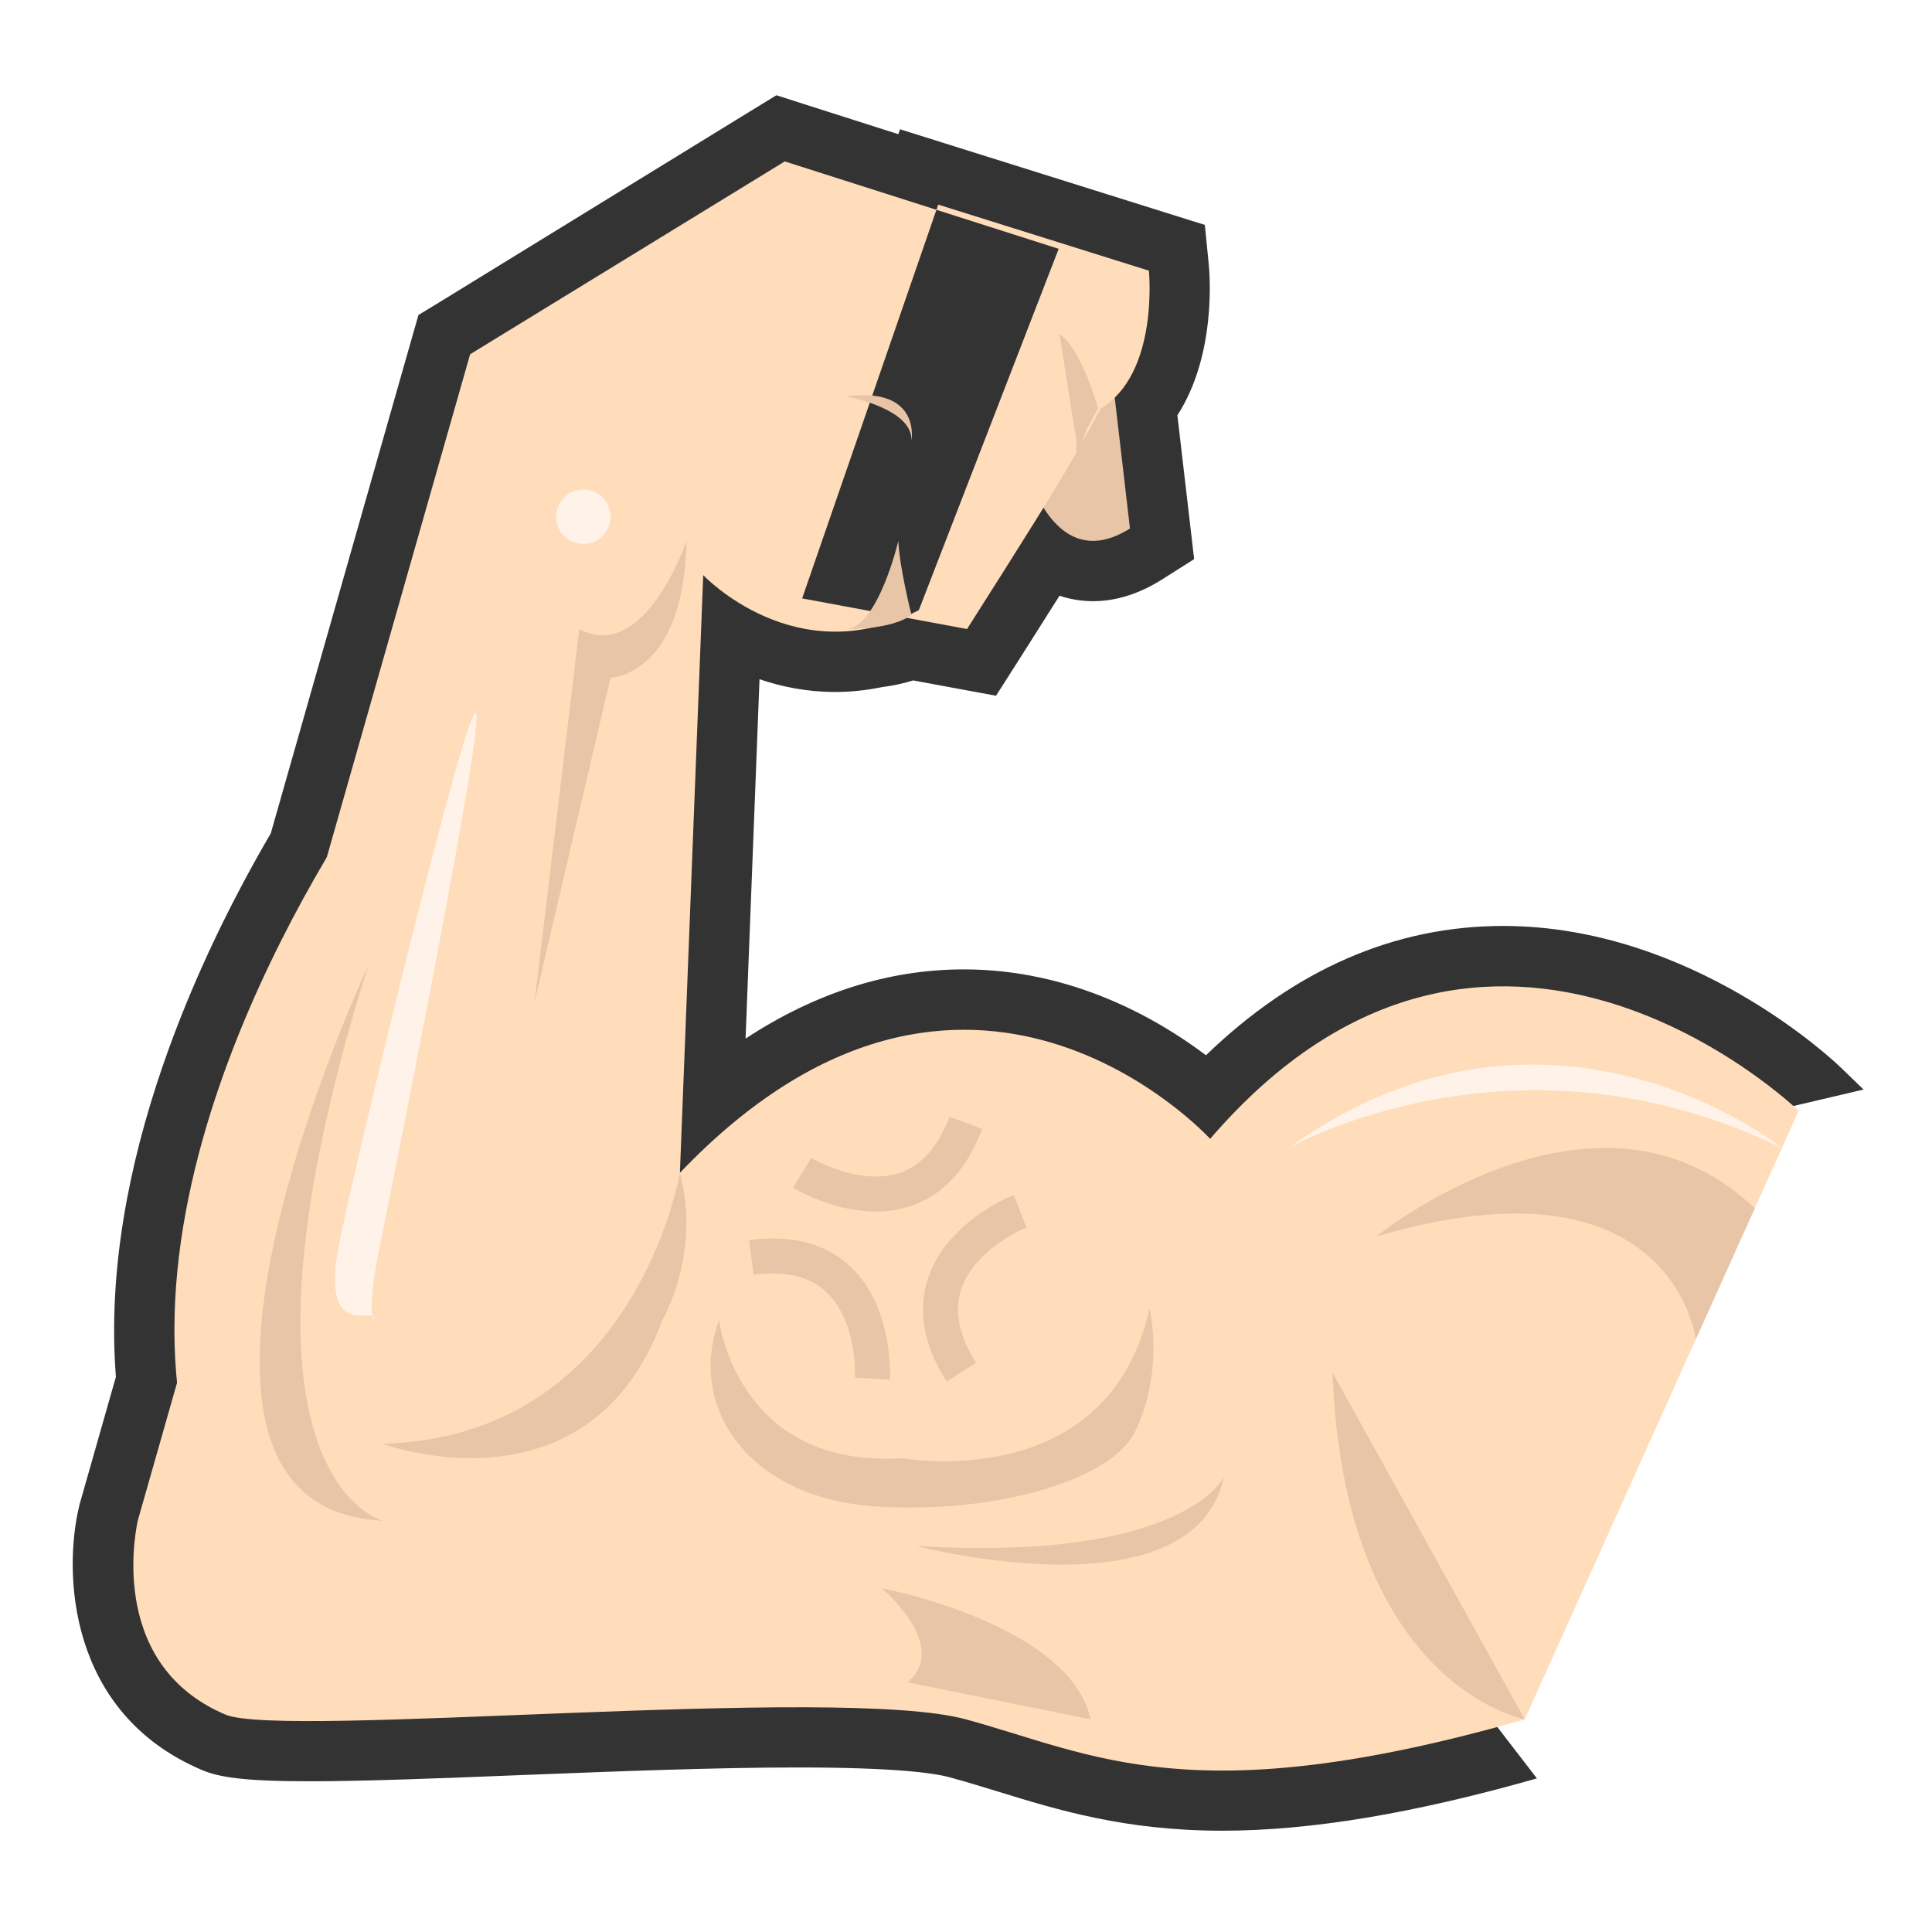
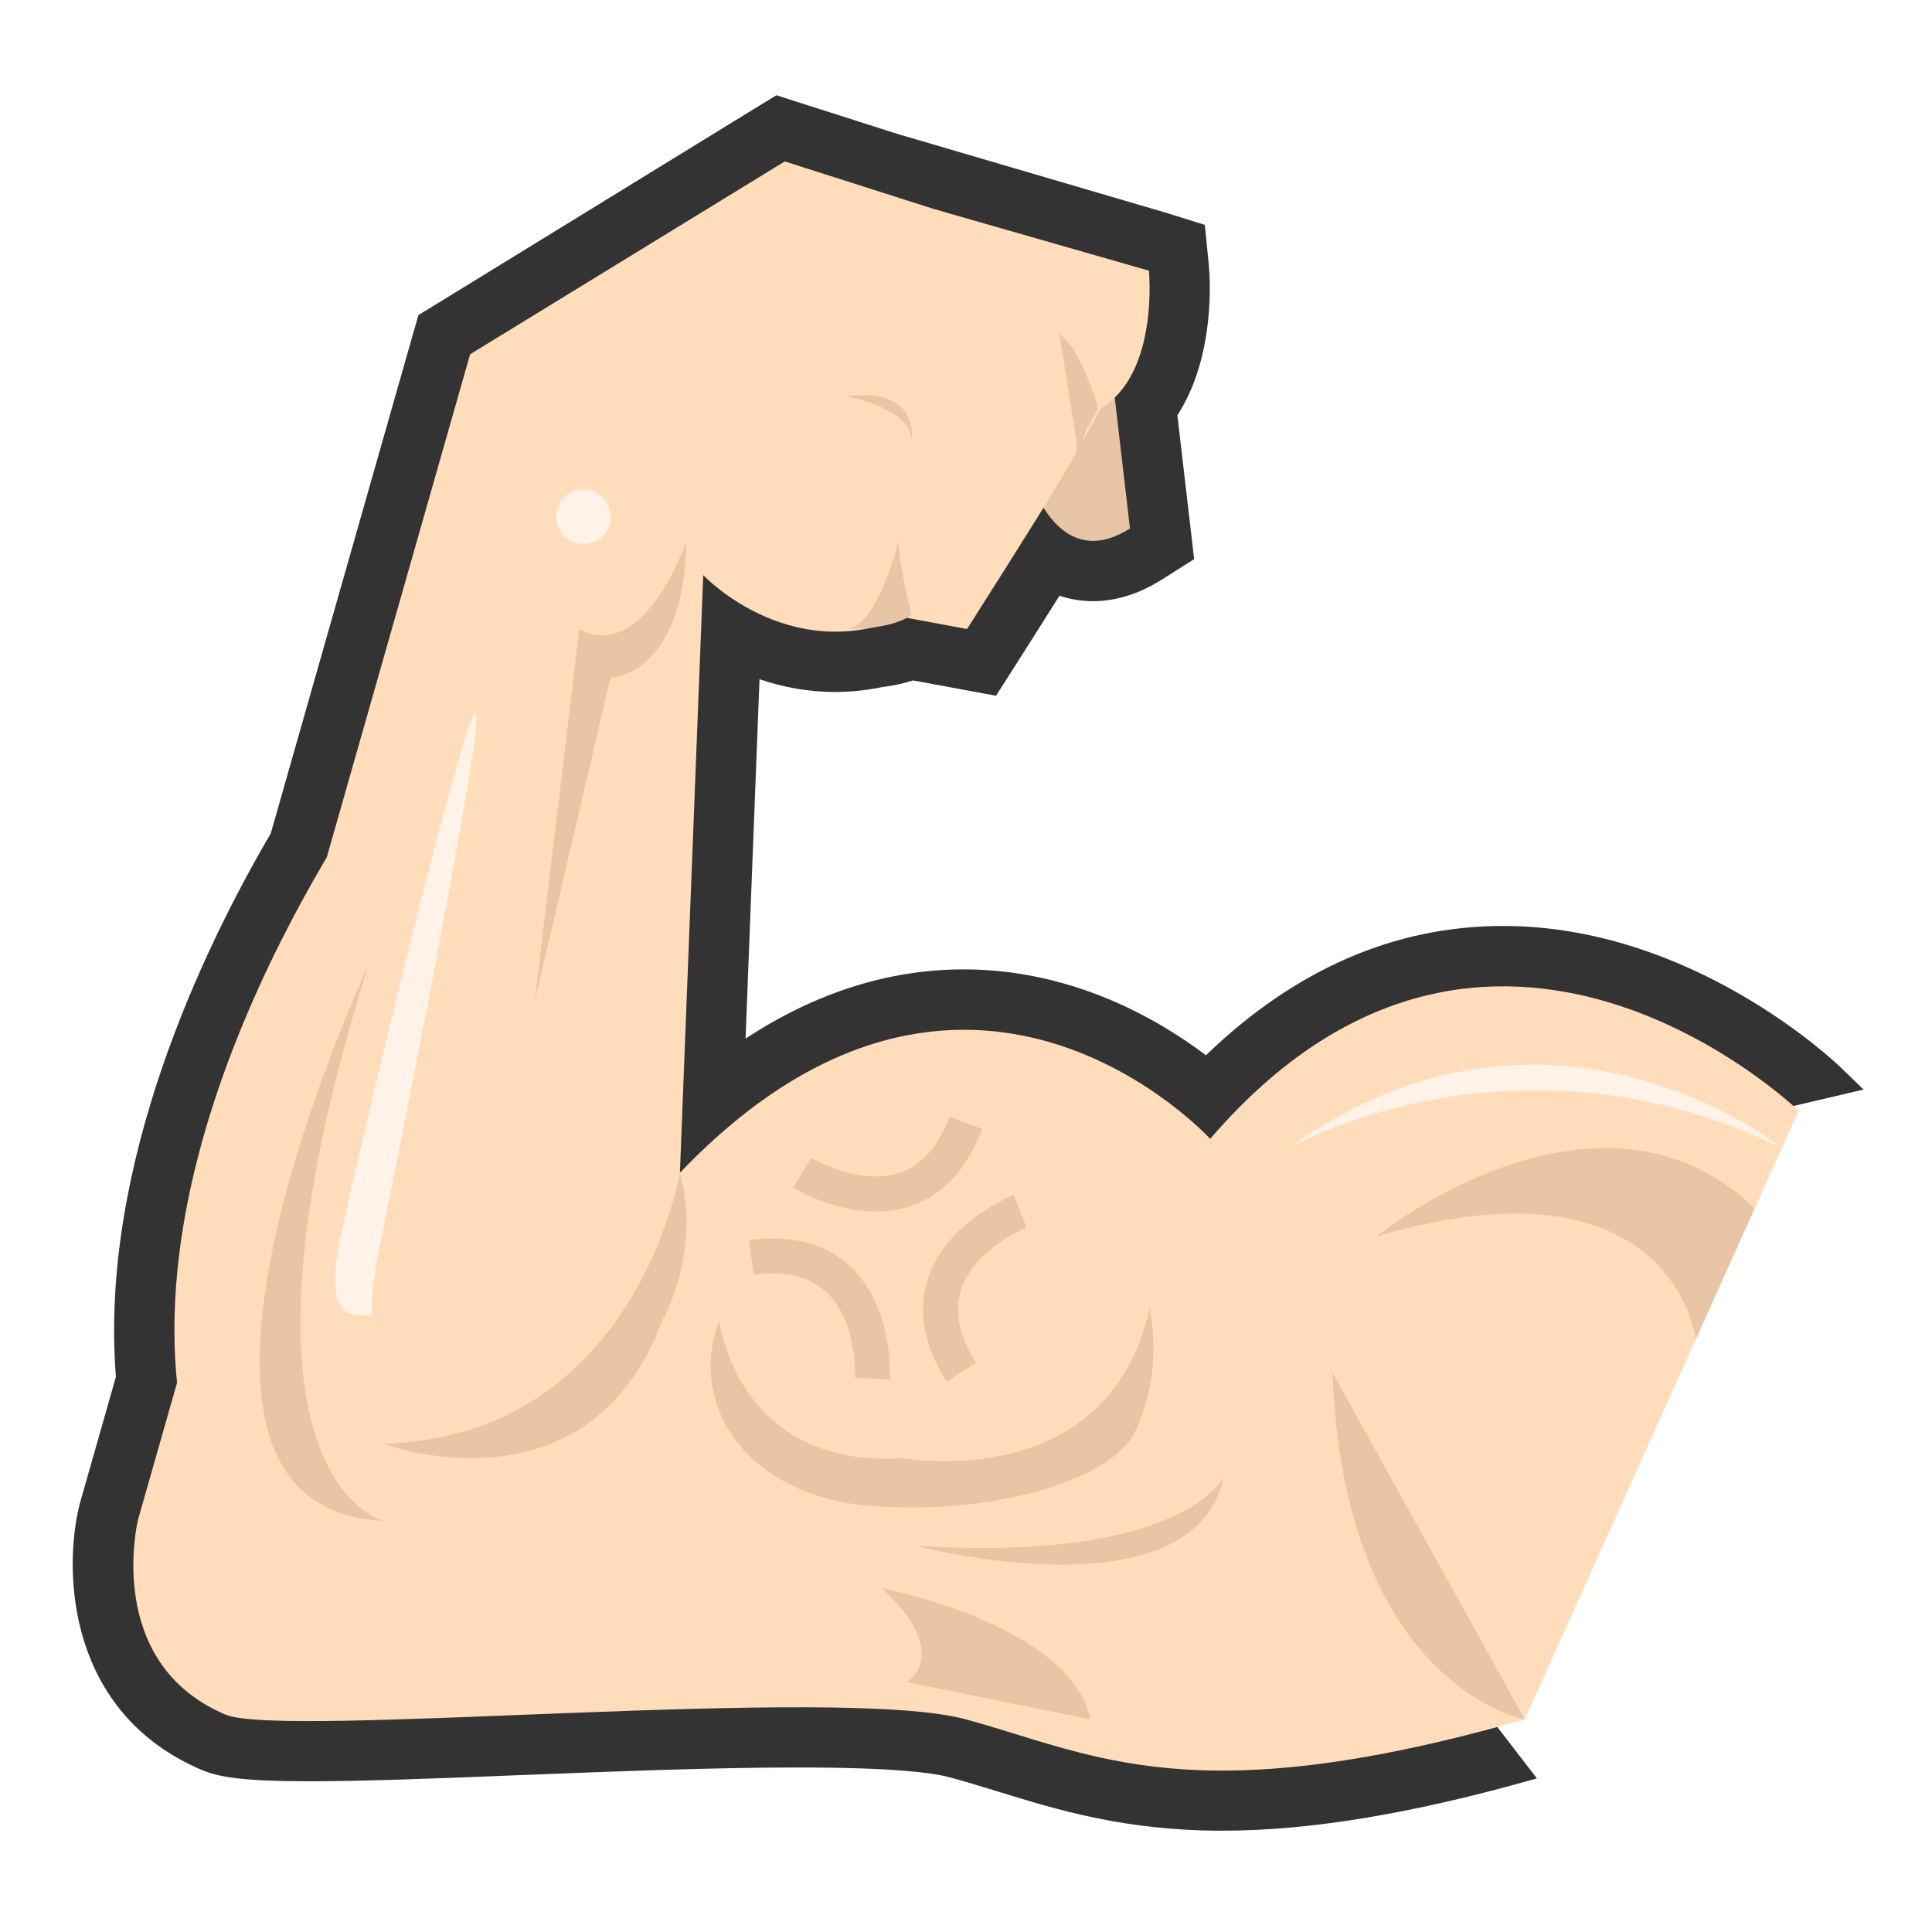
- <svg xmlns="http://www.w3.org/2000/svg" width="256" height="256" viewBox="0 0 256 256">
-   <path fill="#333" d="M192.62 221.38l38.666-73.332 15.644-3.68-3.04-2.938c-.79-.766-19.673-18.737-44.715-18.737-14.376 0-27.592 5.756-39.377 17.133-6.596-4.968-17.86-11.376-32.077-11.377-9.94 0-19.63 3.07-28.93 9.17L100.64 90c2.946 1.008 6.312 1.69 10.03 1.69 2.033 0 4.083-.21 6.097-.627 1.55-.202 2.96-.5 4.23-.904l5.68 1.05 5.302.98 2.9-4.55c.04-.07 2.63-4.13 5.51-8.7 1.72.57 3.27.72 4.43.72 3.06 0 6.14-.97 9.16-2.88l4.25-2.69-.58-5-1.64-14.06c5.16-7.99 4.29-18.62 4.16-19.97l-.52-5.26-5.05-1.58-27.92-8.76-7.42-2.33-.23.65-12.66-4.04-3.49-1.12-3.12 1.91-41.65 25.59-2.66 1.62-.86 3-18.71 65.69c-8.93 15.26-22.74 43.88-20.52 72.01l-4.77 16.74-.04.14-.03.14c-2.17 8.82-1.57 27.51 16.22 35.07 2.18.92 5.32 1.5 14.21 1.5 7.45 0 17.59-.4 28.33-.83 12.51-.49 25.45-1 36.42-1 12.71 0 18 .71 20.2 1.32 2.1.57 4.14 1.2 6.3 1.86 7.91 2.44 16.87 5.2 29.76 5.2 11.66 0 25.3-2.27 41.69-6.93l-11.01-14.3z" />
-   <path fill="#fdb" d="M50.702 102.23s-34.75 46.552-26.252 87.473l26.252-87.472z" />
-   <path fill="#E8C5A7" d="M135.25 59.606s3.47 17.372 14.476 10.42l-2.898-24.9" />
-   <path fill="#fdb" d="M103.985 21.39L62.292 46.944 18.284 201.386s-4.643 18.908 11.576 25.802c7.605 3.238 81.158-4.002 98.137.637 16.986 4.643 30.03 12.61 74.04 0l36.294-80.642s-40.83-39.47-77.98 3.722c0 0-32.2-35.34-70.26 4.497l3.09-79.195s12.36 13.122 28.57 4.636l18.53-47.873-36.29-11.58zm20.335 5.723l27.915 8.753s1.36 13.612-6.367 18.242c0 0-2.412 4.558-5.504 9.73-3.088 5.173-12.225 19.51-12.225 19.51l-21.85-4.056" />
-   <path fill="#E8C5A7" d="M176.558 181.85l25.48 45.975c-.002 0-23.93-4.424-25.48-45.975zm-81.266-6.92s2.318 19.693 24.32 18.285c0 0 27.205 4.978 32.717-19.858 0 0 2.02 8.493-2.03 16.54-2.94 5.84-17.37 10.75-34.16 9.716-16.8-1.03-25.18-13.062-20.85-24.682zm-5.21-19.53s-5.794 35.004-39.38 35.905c0 0 27.22 10.146 37.064-16.375 0 0 5.206-8.86 2.317-19.53zm.878-83.728s-5.514 16.304-14.2 11.675l-5.933 49.45 10.068-42.99s9.784-.278 10.065-18.135zm30.39 133.16s36.774 9.676 40.83-9.146c0 0-5.22 11.348-40.83 9.146zm-4.488 5.62s24.898 4.73 27.654 17.37l-24.326-4.92s6.086-3.756-3.328-12.45zm65.483-46.607s29.293-23.69 50.17-3.74l-7.82 17.37s-2.973-25.21-42.35-13.63zm-66.282-3.31c-5.756 0-10.717-3-10.984-3.165l2.42-3.95c.06.034 6.38 3.82 11.78 1.968 2.85-.984 5.06-3.483 6.54-7.422l4.32 1.632c-1.99 5.307-5.15 8.732-9.39 10.18-1.58.54-3.17.756-4.71.756zm1.85 22.28l-4.625-.28c.008-.072.363-7.47-3.83-11.356-2.207-2.05-5.44-2.82-9.598-2.27l-.61-4.6c5.593-.73 10.11.43 13.38 3.47 5.795 5.39 5.307 14.62 5.283 15.01zm7.517.24c-3.04-4.78-3.87-9.363-2.478-13.624 2.45-7.51 11-10.95 11.37-11.09l1.696 4.31c-.076.03-6.914 2.81-8.672 8.25-.928 2.88-.258 6.14 1.99 9.69l-3.907 2.48zm14.955-138.797l2.234 14.14v2.36l1.33-3.792 1.55-2.858s-2.13-7.822-5.12-9.85zm-21.35 27.414s-2.71 11.503-6.95 11.675c0 0 6.08.142 8.687-1.88 0 0-1.59-6.268-1.738-9.795zm-6.952-19.158s8.885 1.58 8.69 5.884c0 0 1.35-7.194-8.69-5.884zM48.77 128s-33.583 71.794 1.933 73.505c0 0-23.17-5.885-1.932-73.505z" />
-   <path fill="#FFF3E9" d="M50.222 165.636c-2.32 11.508.432 8.998-1.012 8.71-1.45-.296-6.547 1.738-4.223-9.772 2.332-11.516 16.596-70.417 18.037-70.126 1.448.293-10.47 59.67-12.802 71.188zm185.888-13.52s-30.81-24.867-65.35 0c0 0 29.987-17.232 65.35 0zM80.892 68.482c0 1.988-1.61 3.594-3.596 3.594-1.992 0-3.604-1.605-3.604-3.594 0-1.99 1.61-3.604 3.604-3.604 1.986 0 3.596 1.614 3.596 3.604z" />
+ <svg xmlns="http://www.w3.org/2000/svg" version="1.1" id="Layer_1" x="0px" y="0px" width="256px" height="256px" viewBox="0 0 256 256" enable-background="new 0 0 256 256" xml:space="preserve">
+   <path fill="#333333" d="M192.62,221.38l38.666-73.332l15.644-3.68l-3.039-2.938c-0.791-0.766-19.674-18.737-44.716-18.737  c-14.376,0-27.592,5.756-39.377,17.133c-6.596-4.969-17.86-11.376-32.077-11.377c-9.94,0-19.63,3.07-28.93,9.17L100.64,90  c2.946,1.008,6.312,1.69,10.03,1.69c2.033,0,4.083-0.21,6.097-0.627c1.55-0.202,2.96-0.5,4.23-0.904l5.68,1.05l5.302,0.98l2.9-4.55  c0.04-0.07,2.63-4.13,5.51-8.7c1.721,0.57,3.271,0.72,4.43,0.72c3.061,0,6.141-0.97,9.16-2.88l4.25-2.69l-0.58-5l-1.64-14.06  c5.16-7.99,4.29-18.62,4.16-19.97l-0.521-5.26l-5.049-1.58l-35.571-10.44l-12.66-4.04l-3.49-1.12l-3.12,1.91l-41.65,25.59  l-2.66,1.62l-0.86,3l-18.71,65.69c-8.93,15.26-22.74,43.879-20.52,72.01l-4.77,16.74l-0.04,0.139l-0.03,0.141  c-2.17,8.82-1.57,27.51,16.22,35.07c2.18,0.92,5.32,1.5,14.21,1.5c7.45,0,17.59-0.4,28.33-0.83c12.51-0.49,25.45-1,36.42-1  c12.71,0,18,0.71,20.2,1.32c2.1,0.569,4.14,1.199,6.3,1.859c7.91,2.439,16.869,5.2,29.76,5.2c11.66,0,25.3-2.271,41.689-6.931  l-11.01-14.299L192.62,221.38z" />
+   <path fill="#FFDDBB" d="M50.702,102.23c0,0-34.75,46.552-26.252,87.473L50.702,102.23L50.702,102.23z" />
+   <path fill="#E8C5A7" d="M135.25,59.606c0,0,3.471,17.372,14.477,10.42l-2.898-24.9" />
+   <path fill="#FFDDBB" d="M103.985,21.39L62.292,46.944L18.284,201.386c0,0-4.643,18.908,11.576,25.802  c7.605,3.238,81.158-4.002,98.137,0.638c16.985,4.643,30.03,12.61,74.04,0l36.294-80.642c0,0-40.83-39.471-77.979,3.722  c0,0-32.201-35.34-70.261,4.497l3.09-79.195c0,0,12.36,13.122,28.57,4.636l18.53-47.873l-36.29-11.58H103.985z" />
+   <path fill="#FFDDBB" d="M123.984,27.766l28.25,8.101c0,0,1.361,13.612-6.366,18.242c0,0-2.412,4.558-5.505,9.73  c-3.088,5.173-12.224,19.51-12.224,19.51l-21.85-4.056" />
+   <path fill="#E8C5A7" d="M176.559,181.85l25.479,45.976C202.036,227.825,178.107,223.4,176.559,181.85z M95.292,174.93  c0,0,2.318,19.693,24.32,18.285c0,0,27.205,4.979,32.717-19.857c0,0,2.021,8.492-2.03,16.539c-2.939,5.84-17.369,10.75-34.16,9.717  c-16.8-1.03-25.18-13.063-20.85-24.682L95.292,174.93z M90.082,155.4c0,0-5.794,35.004-39.38,35.904c0,0,27.22,10.146,37.064-16.375  C87.766,174.93,92.972,166.07,90.082,155.4L90.082,155.4z M90.96,71.672c0,0-5.514,16.304-14.2,11.675l-5.933,49.45l10.068-42.99  C80.895,89.807,90.679,89.529,90.96,71.672z M121.35,204.832c0,0,36.774,9.676,40.83-9.146  C162.18,195.686,156.96,207.034,121.35,204.832z M116.862,210.452c0,0,24.898,4.729,27.654,17.37l-24.326-4.92  C120.19,222.902,126.276,219.146,116.862,210.452L116.862,210.452z M182.346,163.846c0,0,29.293-23.69,50.17-3.74l-7.82,17.369  C224.695,177.475,221.723,152.266,182.346,163.846L182.346,163.846z M116.063,160.535c-5.756,0-10.717-3-10.984-3.165l2.42-3.95  c0.06,0.034,6.38,3.82,11.78,1.969c2.85-0.984,5.06-3.483,6.54-7.423l4.32,1.632c-1.99,5.308-5.15,8.732-9.39,10.181  c-1.58,0.54-3.17,0.756-4.71,0.756L116.063,160.535z M117.913,182.814l-4.625-0.279c0.008-0.072,0.363-7.471-3.83-11.355  c-2.207-2.051-5.44-2.82-9.598-2.271l-0.61-4.601c5.593-0.729,10.11,0.431,13.38,3.471c5.795,5.39,5.307,14.619,5.283,15.01V182.814  z M125.43,183.055c-3.04-4.779-3.87-9.363-2.478-13.623c2.45-7.511,11-10.951,11.37-11.091l1.695,4.31  c-0.076,0.031-6.914,2.811-8.671,8.25c-0.928,2.881-0.258,6.141,1.99,9.69l-3.907,2.48L125.43,183.055z M140.385,44.258l2.234,14.14  v2.36l1.33-3.792l1.55-2.858c0,0-2.13-7.822-5.12-9.85H140.385z M119.035,71.672c0,0-2.71,11.503-6.95,11.675  c0,0,6.08,0.142,8.687-1.88C120.772,81.467,119.182,75.199,119.035,71.672L119.035,71.672z M112.083,52.514  c0,0,8.885,1.58,8.69,5.884C120.773,58.398,122.123,51.204,112.083,52.514z M48.77,128c0,0-33.583,71.794,1.933,73.505  C50.703,201.505,27.533,195.62,48.77,128L48.77,128z" />
+   <path fill="#FFF3E9" d="M50.222,165.636c-2.32,11.509,0.432,8.998-1.012,8.71c-1.45-0.296-6.547,1.738-4.223-9.771  c2.332-11.516,16.596-70.417,18.037-70.126C64.472,94.741,52.554,154.118,50.222,165.636z M236.109,152.116  c0,0-30.81-24.867-65.35,0C170.76,152.116,200.747,134.884,236.109,152.116L236.109,152.116z M80.892,68.482  c0,1.988-1.61,3.594-3.596,3.594c-1.992,0-3.604-1.605-3.604-3.594c0-1.99,1.61-3.604,3.604-3.604  C79.282,64.878,80.892,66.492,80.892,68.482z" />
</svg>
